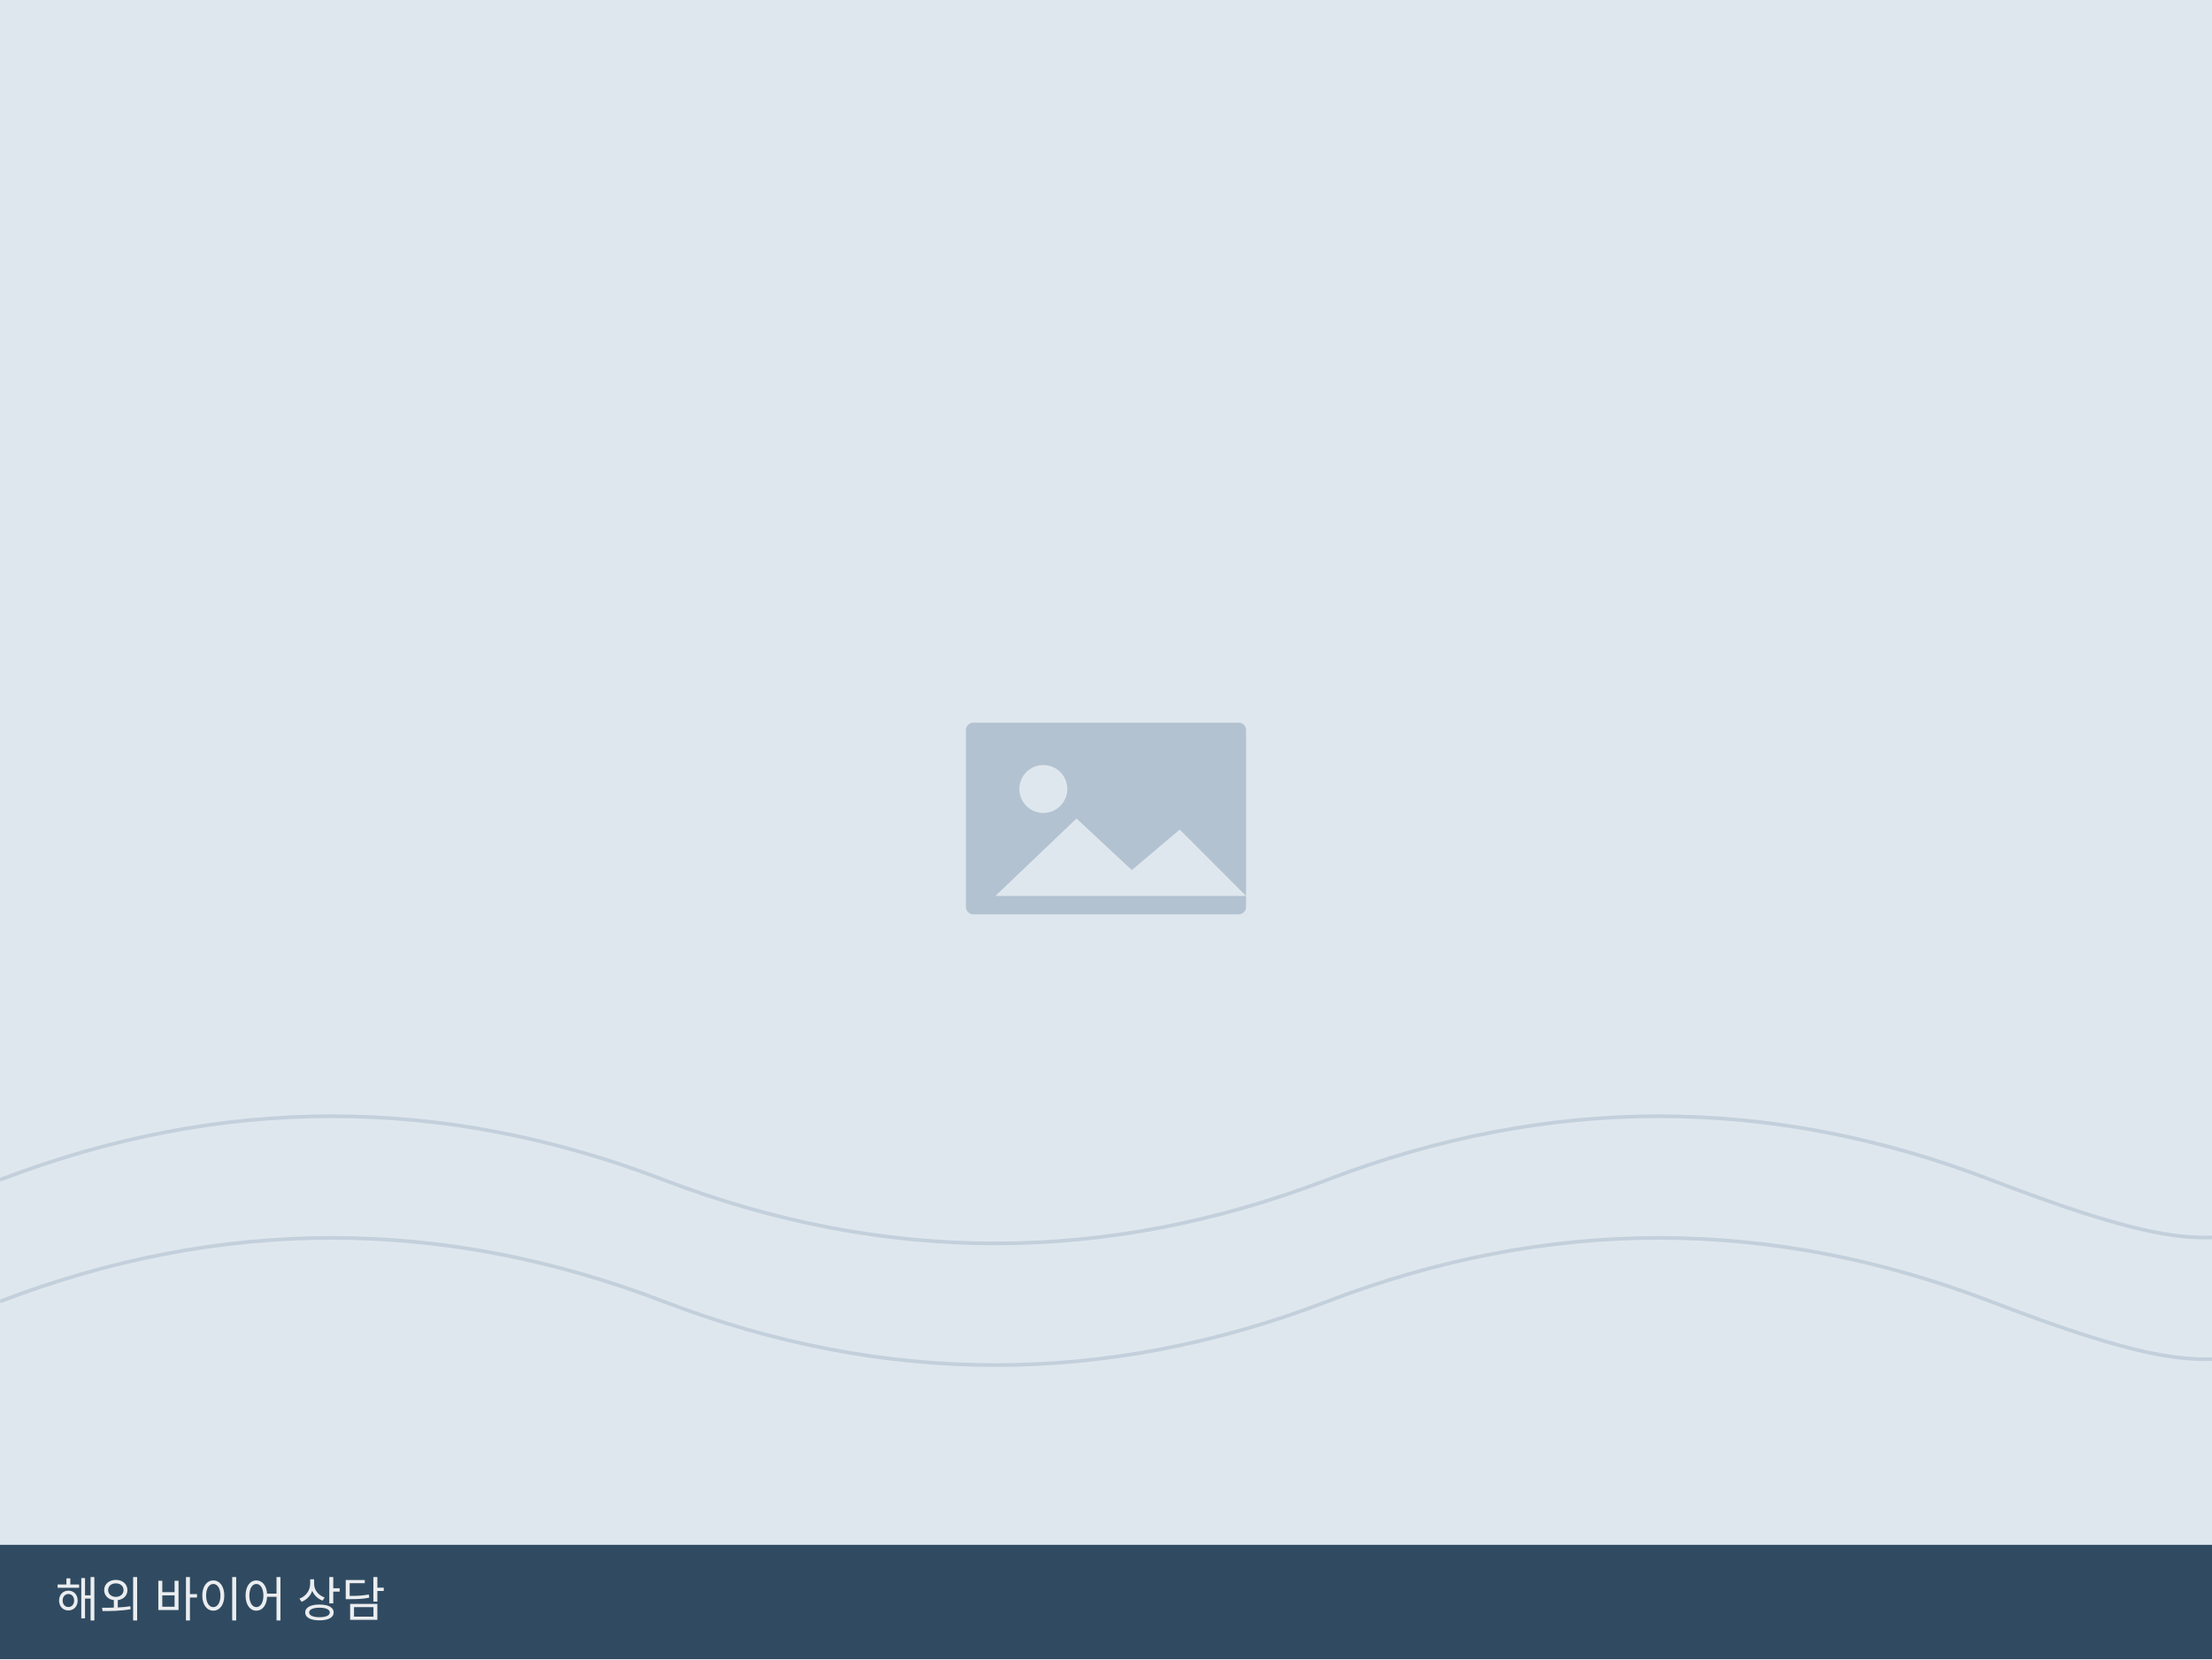
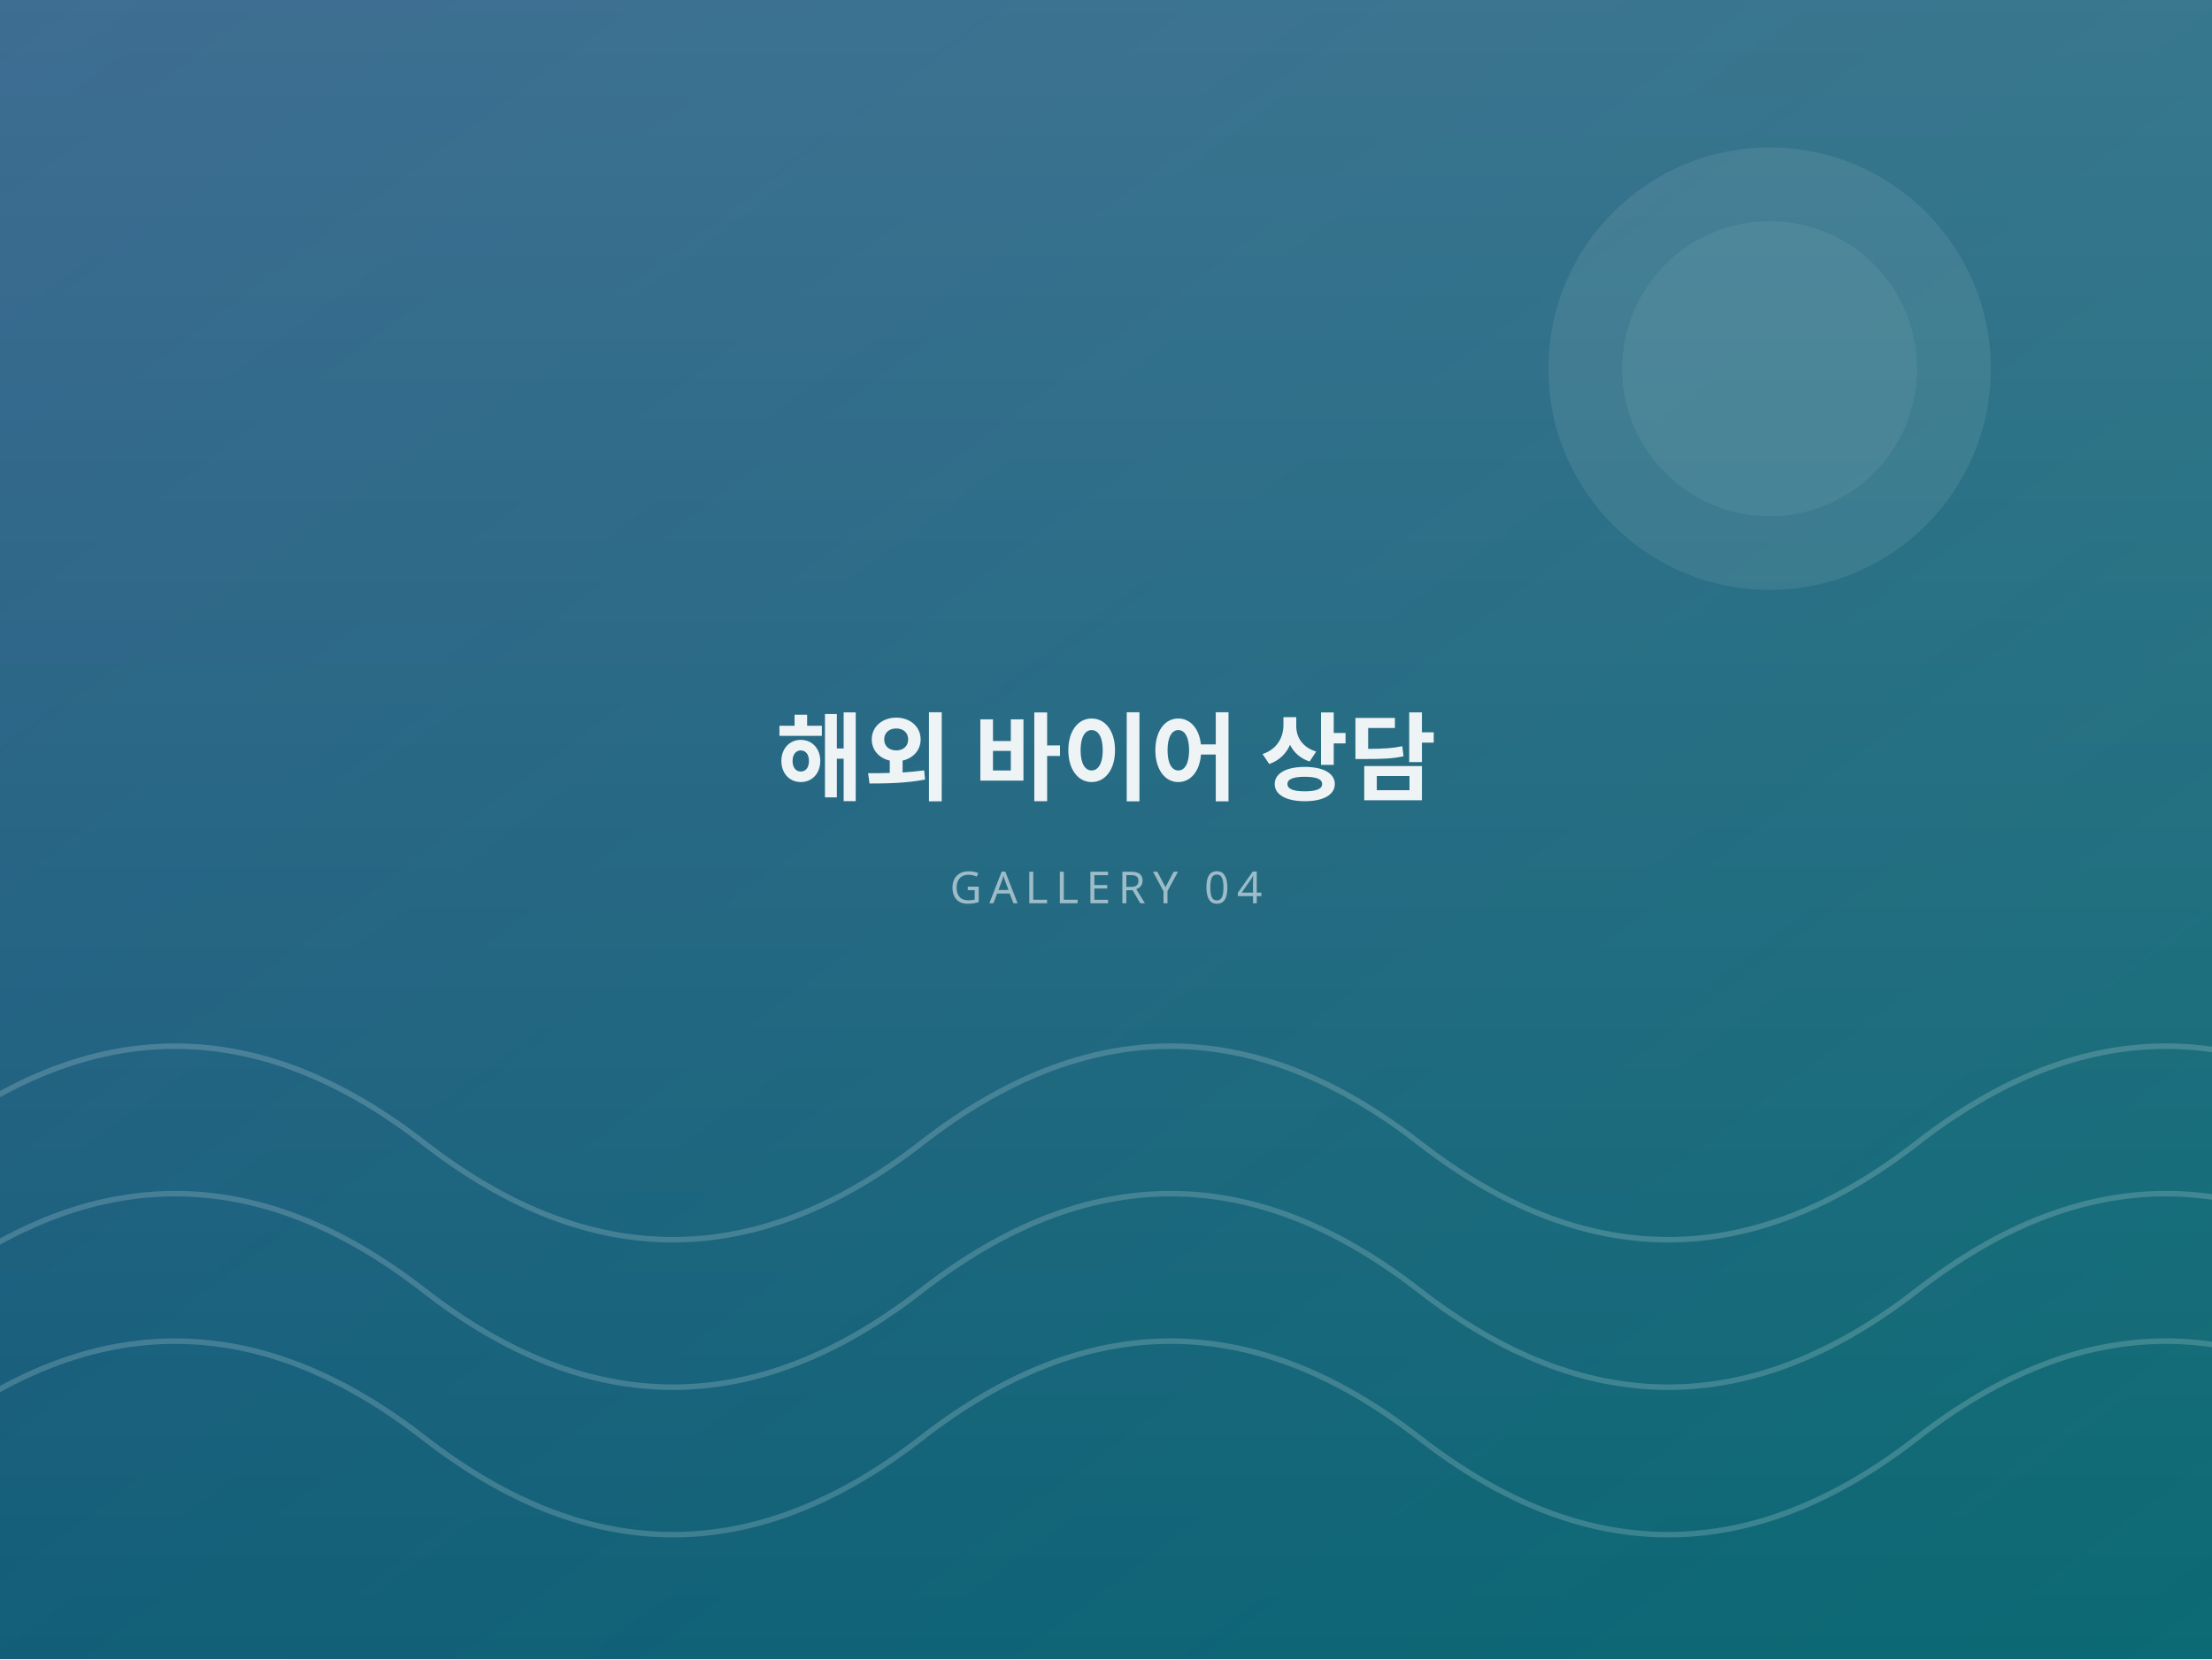
<svg xmlns="http://www.w3.org/2000/svg" viewBox="0 0 1200 900" width="1200" height="900" role="img" aria-label="해외 바이어 상담">
-   <rect width="1200" height="900" fill="#dfe7ee" />
-   <g fill="none" stroke="#c3d0dc" stroke-width="2">
-     <path d="M0 640c120-46 240-46 360 0s240 46 360 0 240-46 360 0 120 30 180 22" />
-     <path d="M0 706c120-46 240-46 360 0s240 46 360 0 240-46 360 0 120 30 180 22" />
+   <defs>
+     <linearGradient id="g" x1="0" y1="0" x2="1" y2="1">
+       <stop offset="0" stop-color="#1a527e" />
+       <stop offset="1" stop-color="#0b6a73" />
+     </linearGradient>
+     <linearGradient id="s" x1="0" y1="0" x2="0" y2="1">
+       <stop offset="0" stop-color="#ffffff" stop-opacity=".16" />
+       <stop offset="1" stop-color="#ffffff" stop-opacity="0" />
+     </linearGradient>
+   </defs>
+   <rect width="1200" height="900" fill="url(#g)" />
+   <rect width="1200" height="900" fill="url(#s)" />
+   <g fill="none" stroke="#ffffff" stroke-opacity=".18" stroke-width="3">
+     <path d="M-40 620c90-70 180-70 270 0s180 70 270 0 180-70 270 0 180 70 270 0 180-70 270 0" />
+     <path d="M-40 700c90-70 180-70 270 0s180 70 270 0 180-70 270 0 180 70 270 0 180-70 270 0" />
+     <path d="M-40 780c90-70 180-70 270 0s180 70 270 0 180-70 270 0 180 70 270 0 180-70 270 0" />
  </g>
-   <g fill="#b3c2d0">
-     <rect x="524" y="392" width="152" height="104" rx="4" />
-     <circle cx="566" cy="428" r="13" fill="#dfe7ee" />
-     <path d="M540 486l44-42 30 28 26-22 36 36z" fill="#dfe7ee" />
-   </g>
-   <rect x="0" y="838" width="1200" height="62" fill="#0a2942" fill-opacity=".82" />
-   <text x="30" y="877" fill="#ffffff" fill-opacity=".9" font-family="'Apple SD Gothic Neo','Malgun Gothic',sans-serif" font-size="26">해외 바이어 상담</text>
+   <circle cx="960" cy="200" r="120" fill="#ffffff" fill-opacity=".08" />
+   <circle cx="960" cy="200" r="80" fill="#ffffff" fill-opacity=".06" />
+   <text x="600" y="430" text-anchor="middle" fill="#ffffff" fill-opacity=".92" font-family="'Apple SD Gothic Neo','Malgun Gothic',sans-serif" font-size="52" font-weight="700">해외 바이어 상담</text>
+   <text x="600" y="490" text-anchor="middle" fill="#ffffff" fill-opacity=".55" font-family="'Apple SD Gothic Neo','Malgun Gothic',sans-serif" font-size="24" letter-spacing="4">GALLERY 04</text>
</svg>
